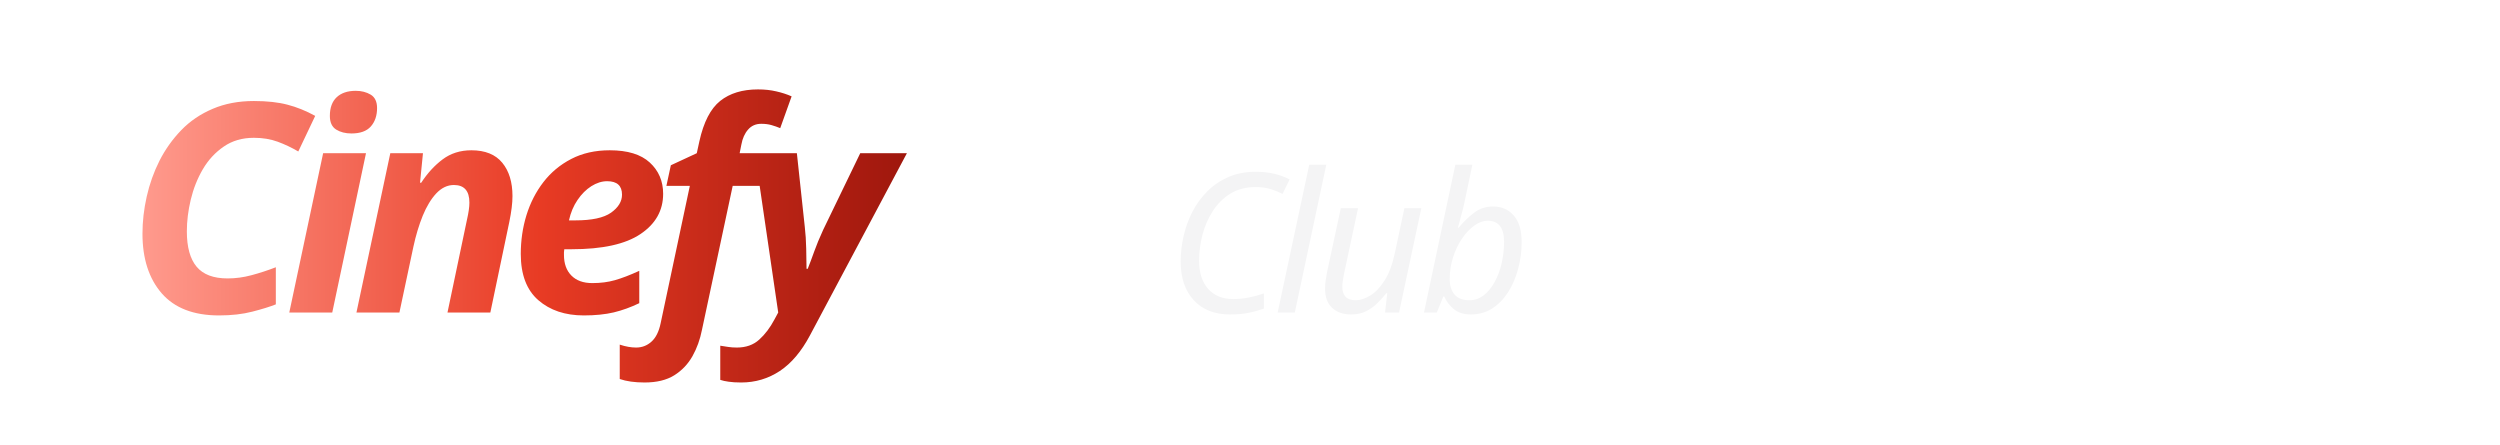
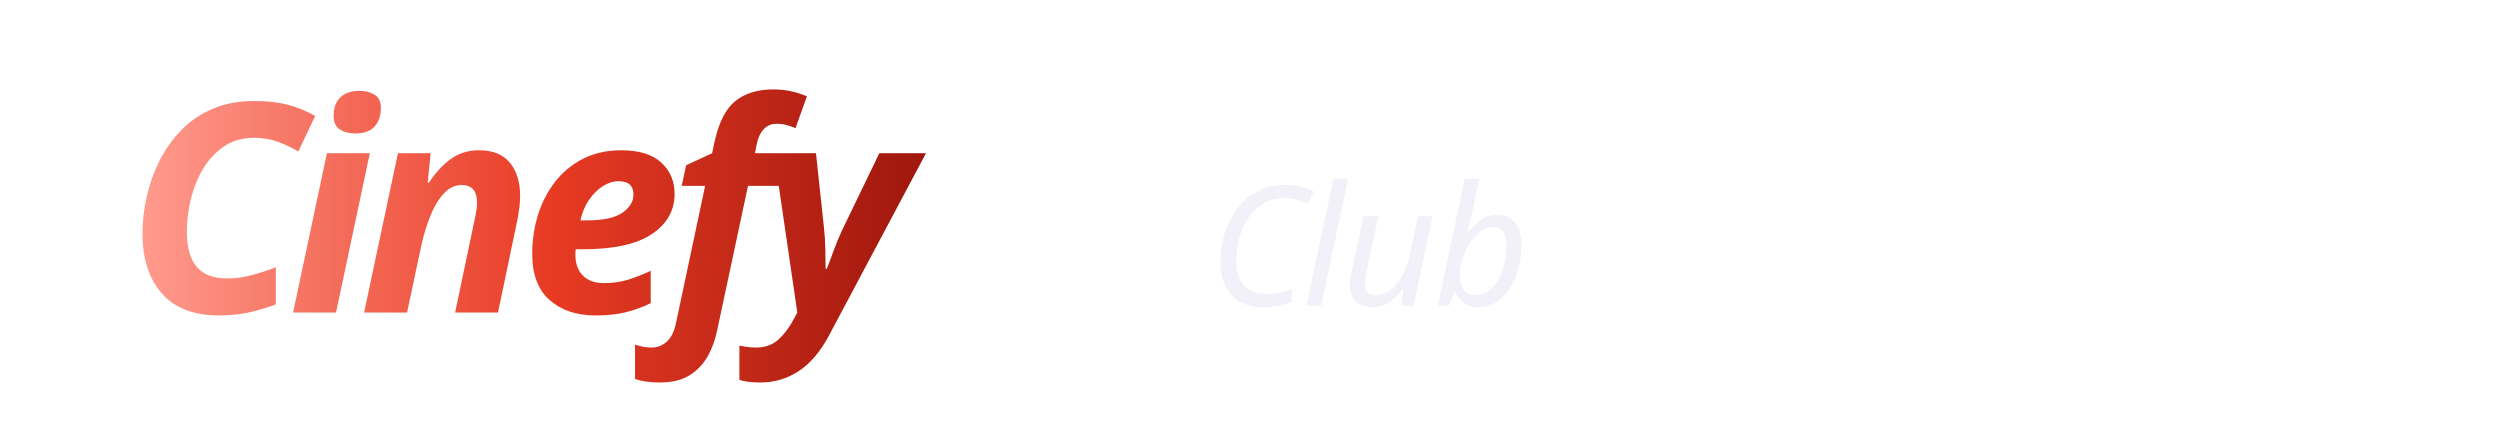
<svg xmlns="http://www.w3.org/2000/svg" width="360" height="64" viewBox="0 0 360 64" role="img" aria-label="Cinefy Club">
  <defs>
    <linearGradient id="logoGradient" x1="0%" y1="0%" x2="100%" y2="0%">
      <stop offset="0%" style="stop-color:#ff9a8d;stop-opacity:1" />
      <stop offset="52%" style="stop-color:#e83b24;stop-opacity:1" />
      <stop offset="100%" style="stop-color:#9f170d;stop-opacity:1" />
    </linearGradient>
  </defs>
  <g transform="translate(18 45)">
-     <text fill="url(#logoGradient)" font-family="Sora, sans-serif" font-size="42" font-style="italic" font-weight="800" letter-spacing="-2.8" x="0" y="0">
+     <text fill="url(#logoGradient)" font-family="Sora, sans-serif" font-size="42" font-style="italic" font-weight="800" letter-spacing="-2.25" x="0" y="0">
      Cinefy
    </text>
-     <text fill="#f4f4f5" font-family="Sora, sans-serif" font-size="28" font-style="italic" font-weight="500" letter-spacing="-1.2" x="150" y="0">
+     <text fill="#f2f0f8" font-family="Sora, sans-serif" font-size="24" font-style="italic" font-weight="450" letter-spacing="-0.6" x="156" y="-1">
      Club
    </text>
  </g>
</svg>
